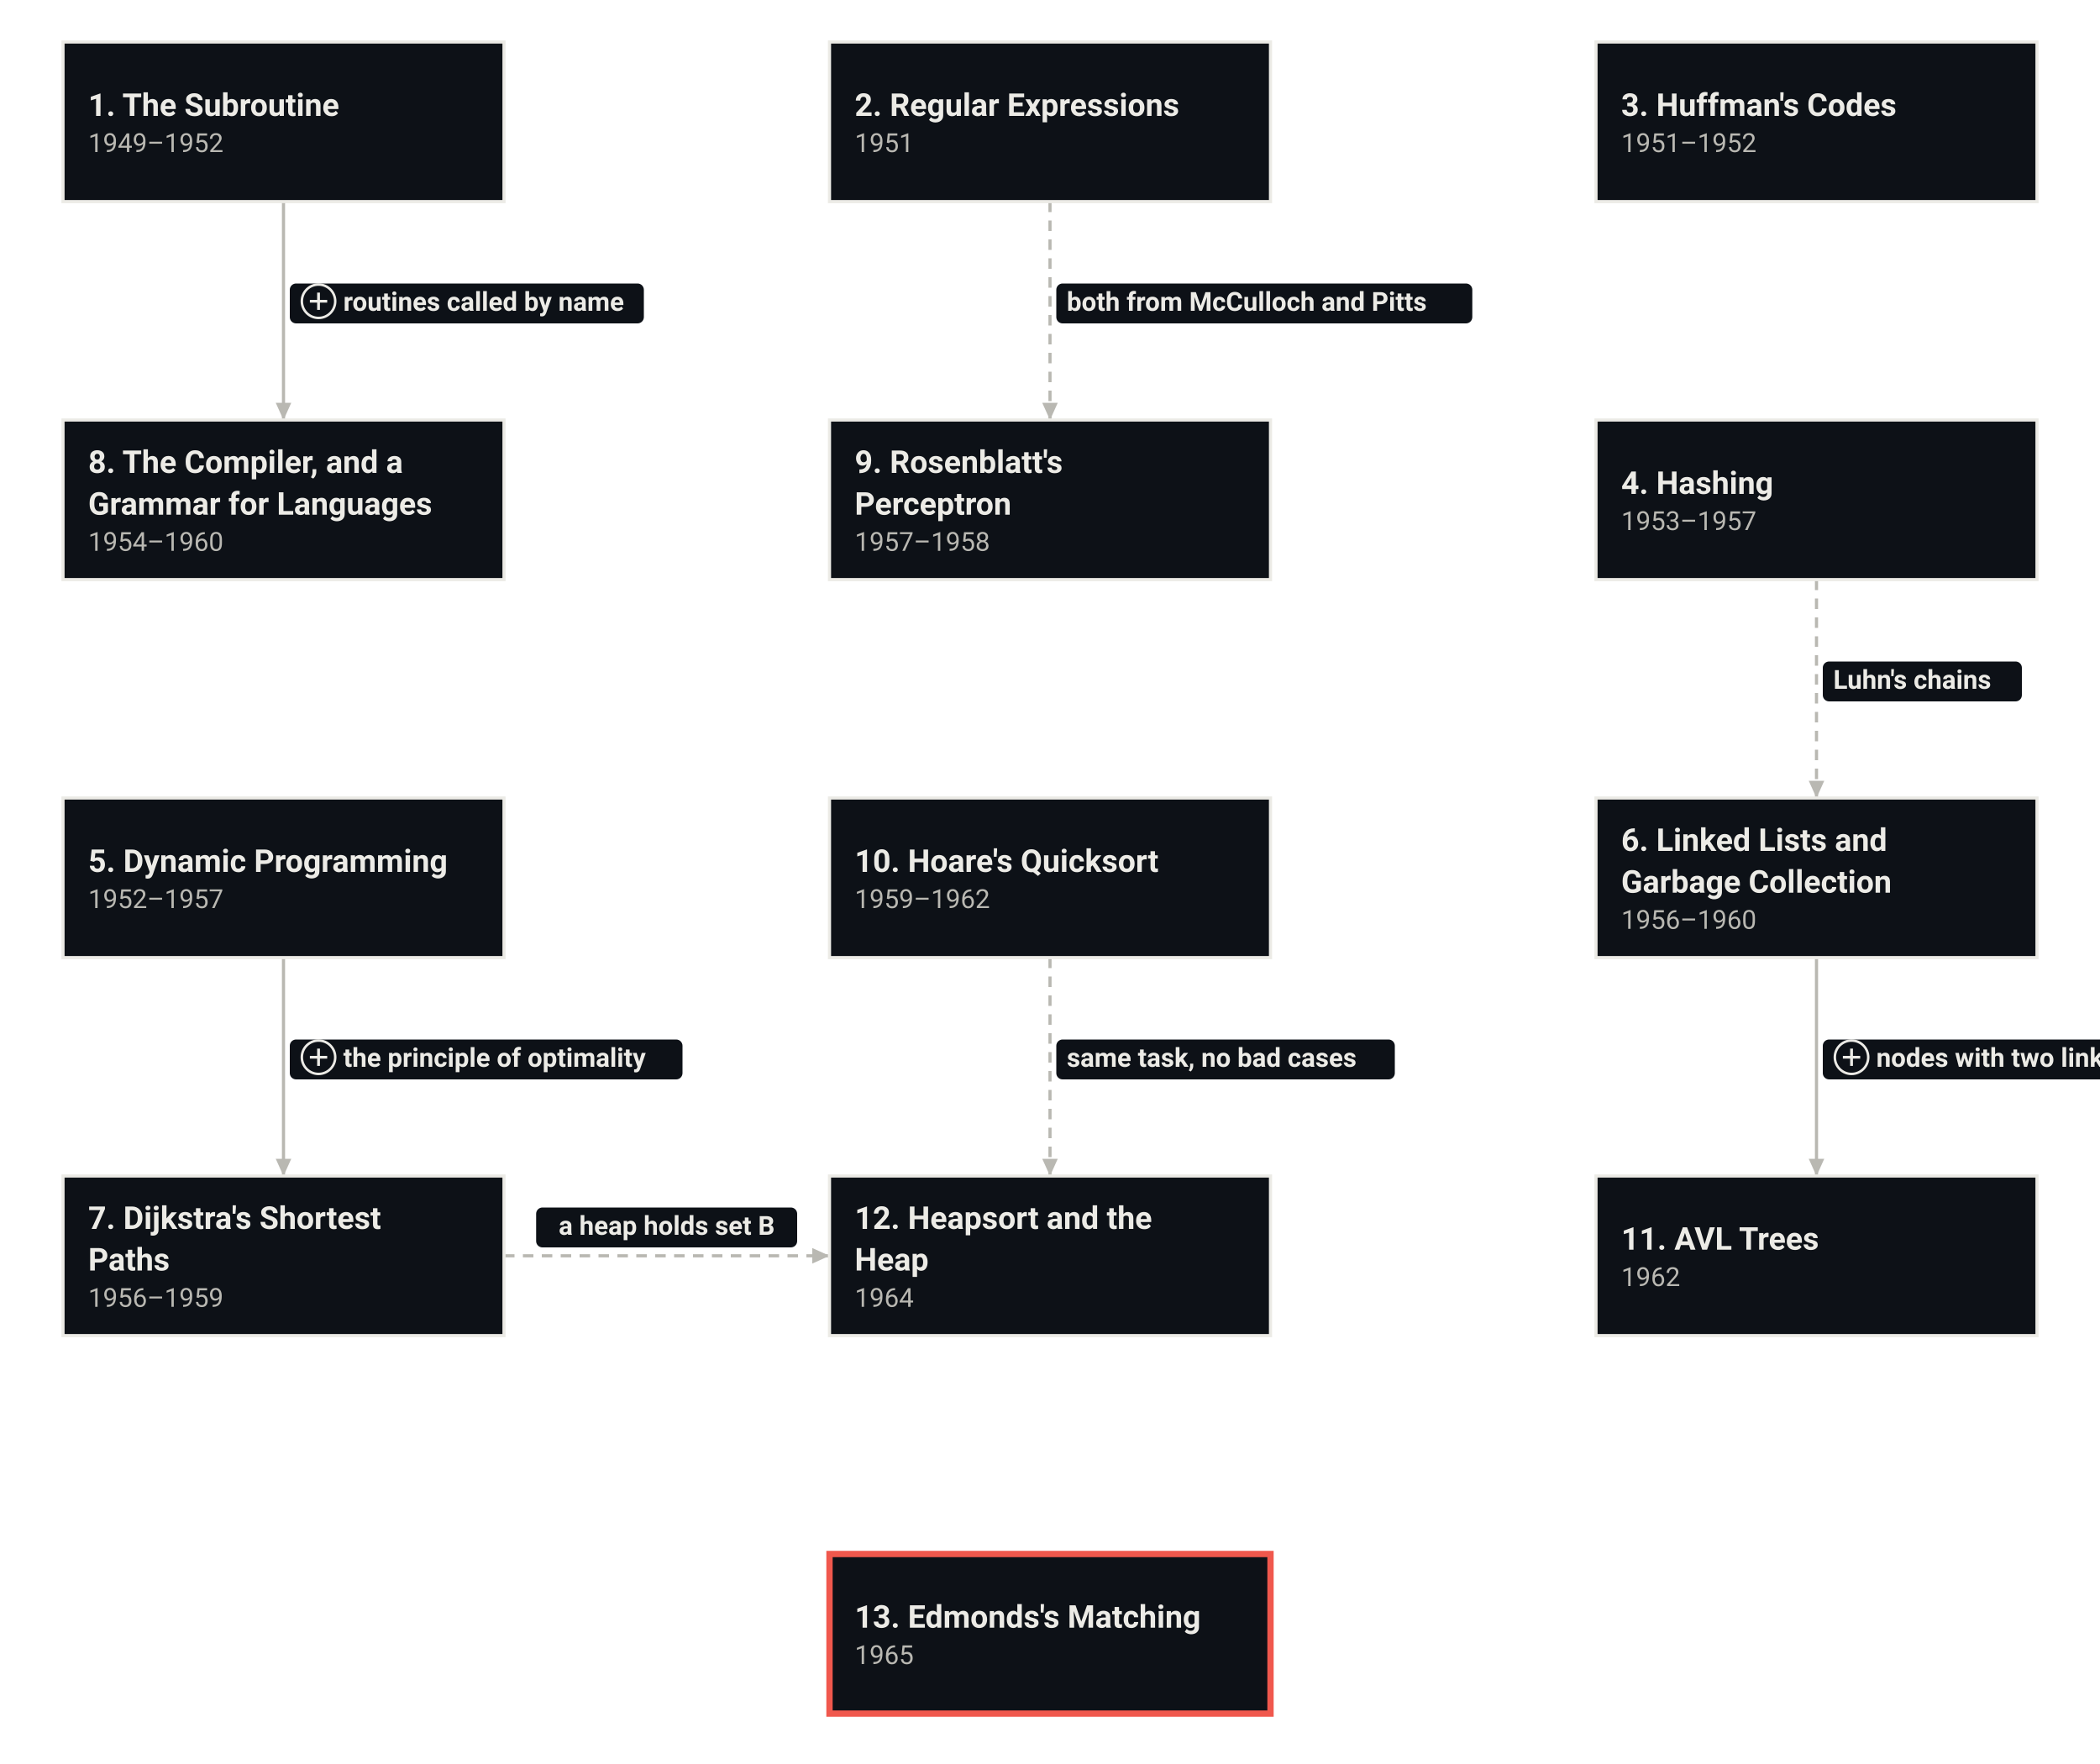
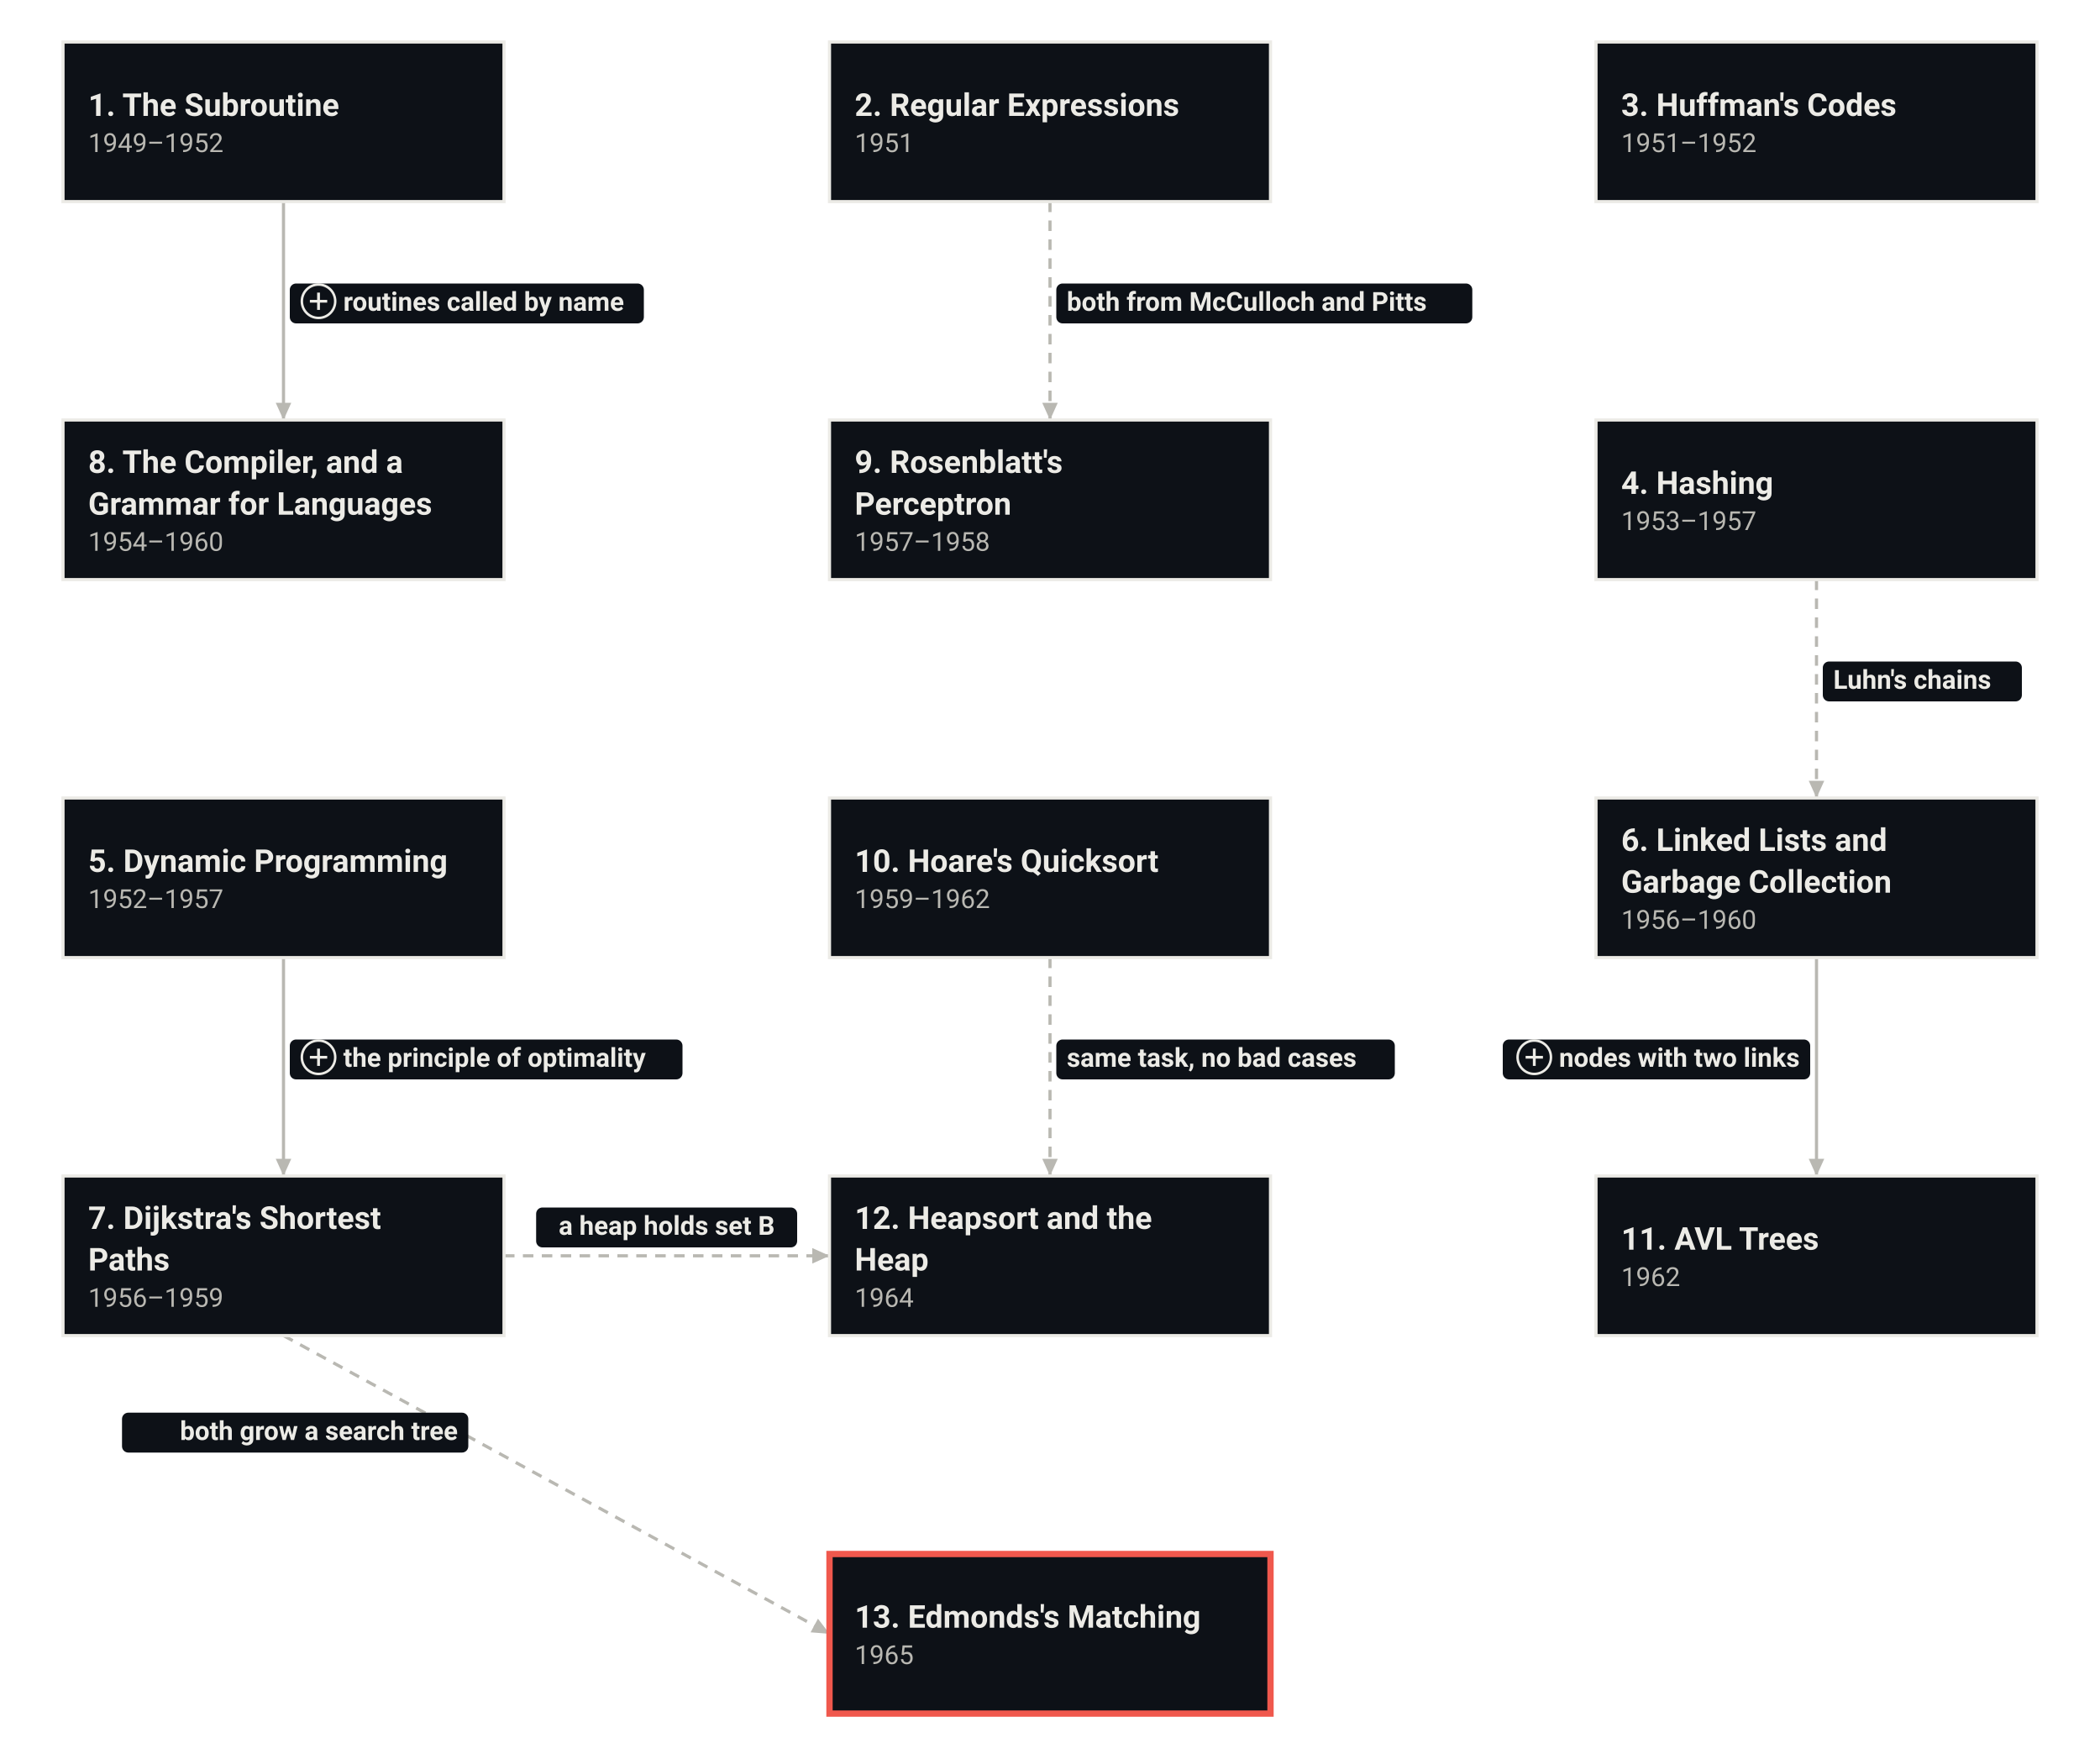
<svg xmlns="http://www.w3.org/2000/svg" viewBox="0 0 1000 840" width="1000" height="840" role="img" aria-label="How the ideas of Era 5 combined: The Programmer's Craft" style="font-family:system-ui,-apple-system,'Segoe UI',Roboto,Arial,sans-serif">
  <line x1="135.0" y1="96.0" x2="135.0" y2="200.0" style="stroke:#b9b8b2;stroke-width:1.5" />
  <polygon points="135.0,200.0 131.3,191.8 138.7,191.8" style="fill:#b9b8b2" />
  <rect x="138.0" y="135.0" width="168.6" height="19" rx="3" style="fill:#0d1117" />
  <text x="143.0" y="148.0" text-anchor="start" style="fill:#ecebe6;font-size:12.5px;font-weight:600">⊕ routines called by name</text>
  <line x1="500.0" y1="96.0" x2="500.0" y2="200.0" style="stroke:#b9b8b2;stroke-width:1.5;stroke-dasharray:5 4" />
  <polygon points="500.0,200.0 496.3,191.8 503.7,191.8" style="fill:#b9b8b2" />
  <rect x="503.0" y="135.0" width="198.1" height="19" rx="3" style="fill:#0d1117" />
  <text x="508.0" y="148.0" text-anchor="start" style="fill:#ecebe6;font-size:12.5px;font-weight:600">both from McCulloch and Pitts</text>
  <line x1="865.0" y1="276.0" x2="865.0" y2="380.0" style="stroke:#b9b8b2;stroke-width:1.5;stroke-dasharray:5 4" />
  <polygon points="865.0,380.0 861.3,371.8 868.7,371.8" style="fill:#b9b8b2" />
  <rect x="868.0" y="315.0" width="94.8" height="19" rx="3" style="fill:#0d1117" />
  <text x="873.0" y="328.0" text-anchor="start" style="fill:#ecebe6;font-size:12.5px;font-weight:600">Luhn's chains</text>
  <line x1="135.0" y1="456.0" x2="135.0" y2="560.0" style="stroke:#b9b8b2;stroke-width:1.5" />
  <polygon points="135.0,560.0 131.3,551.8 138.7,551.8" style="fill:#b9b8b2" />
  <rect x="138.0" y="495.0" width="187.0" height="19" rx="3" style="fill:#0d1117" />
  <text x="143.0" y="508.0" text-anchor="start" style="fill:#ecebe6;font-size:12.5px;font-weight:600">⊕ the principle of optimality</text>
  <line x1="500.0" y1="456.0" x2="500.0" y2="560.0" style="stroke:#b9b8b2;stroke-width:1.5;stroke-dasharray:5 4" />
  <polygon points="500.0,560.0 496.3,551.8 503.7,551.8" style="fill:#b9b8b2" />
  <rect x="503.0" y="495.0" width="161.2" height="19" rx="3" style="fill:#0d1117" />
  <text x="508.0" y="508.0" text-anchor="start" style="fill:#ecebe6;font-size:12.5px;font-weight:600">same task, no bad cases</text>
  <line x1="240.0" y1="598.0" x2="395.0" y2="598.0" style="stroke:#b9b8b2;stroke-width:1.5;stroke-dasharray:5 4" />
  <polygon points="395.0,598.0 386.8,601.7 386.8,594.3" style="fill:#b9b8b2" />
  <rect x="255.3" y="575.0" width="124.3" height="19" rx="3" style="fill:#0d1117" />
  <text x="317.5" y="588.0" text-anchor="middle" style="fill:#ecebe6;font-size:12.5px;font-weight:600">a heap holds set B</text>
  <line x1="865.0" y1="456.0" x2="865.0" y2="560.0" style="stroke:#b9b8b2;stroke-width:1.5" />
  <polygon points="865.0,560.0 861.3,551.8 868.7,551.8" style="fill:#b9b8b2" />
-   <rect x="868.0" y="495.0" width="146.4" height="19" rx="3" style="fill:#0d1117" />
-   <text x="873.0" y="508.0" text-anchor="start" style="fill:#ecebe6;font-size:12.5px;font-weight:600">⊕ nodes with two links</text>
+   <rect x="715.6" y="495.0" width="146.4" height="19" rx="3" style="fill:#0d1117" />
+   <text x="857.0" y="508.0" text-anchor="end" style="fill:#ecebe6;font-size:12.5px;font-weight:600">⊕ nodes with two links</text>
+   <line x1="135.0" y1="636.0" x2="395.0" y2="778.0" style="stroke:#b9b8b2;stroke-width:1.5;stroke-dasharray:5 4" />
+   <polygon points="395.0,778.0 386.0,777.3 389.5,770.8" style="fill:#b9b8b2" />
+   <rect x="58.1" y="672.7" width="164.9" height="19" rx="3" style="fill:#0d1117" />
+   <text x="218.0" y="685.7" text-anchor="end" style="fill:#ecebe6;font-size:12.5px;font-weight:600">both grow a search tree</text>
  <rect x="30" y="20" width="210" height="76" style="fill:#0d1117;stroke:#ecebe6;stroke-width:1.5" />
  <text x="42.0" y="55.2" text-anchor="start" style="fill:#ecebe6;font-size:15px;font-weight:700">1. The Subroutine</text>
  <text x="42.0" y="72.4" text-anchor="start" style="fill:#b9b8b2;font-size:12.5px;font-weight:400">1949–1952</text>
  <rect x="395" y="20" width="210" height="76" style="fill:#0d1117;stroke:#ecebe6;stroke-width:1.5" />
  <text x="407.0" y="55.2" text-anchor="start" style="fill:#ecebe6;font-size:15px;font-weight:700">2. Regular Expressions</text>
  <text x="407.0" y="72.4" text-anchor="start" style="fill:#b9b8b2;font-size:12.5px;font-weight:400">1951</text>
  <rect x="760" y="20" width="210" height="76" style="fill:#0d1117;stroke:#ecebe6;stroke-width:1.5" />
  <text x="772.0" y="55.2" text-anchor="start" style="fill:#ecebe6;font-size:15px;font-weight:700">3. Huffman's Codes</text>
  <text x="772.0" y="72.4" text-anchor="start" style="fill:#b9b8b2;font-size:12.5px;font-weight:400">1951–1952</text>
  <rect x="30" y="200" width="210" height="76" style="fill:#0d1117;stroke:#ecebe6;stroke-width:1.5" />
  <text x="42.0" y="225.2" text-anchor="start" style="fill:#ecebe6;font-size:15px;font-weight:700">8. The Compiler, and a</text>
  <text x="42.0" y="245.1" text-anchor="start" style="fill:#ecebe6;font-size:15px;font-weight:700">Grammar for Languages</text>
  <text x="42.0" y="262.3" text-anchor="start" style="fill:#b9b8b2;font-size:12.5px;font-weight:400">1954–1960</text>
  <rect x="395" y="200" width="210" height="76" style="fill:#0d1117;stroke:#ecebe6;stroke-width:1.5" />
  <text x="407.0" y="225.2" text-anchor="start" style="fill:#ecebe6;font-size:15px;font-weight:700">9. Rosenblatt's</text>
  <text x="407.0" y="245.1" text-anchor="start" style="fill:#ecebe6;font-size:15px;font-weight:700">Perceptron</text>
  <text x="407.0" y="262.3" text-anchor="start" style="fill:#b9b8b2;font-size:12.5px;font-weight:400">1957–1958</text>
  <rect x="760" y="200" width="210" height="76" style="fill:#0d1117;stroke:#ecebe6;stroke-width:1.5" />
  <text x="772.0" y="235.2" text-anchor="start" style="fill:#ecebe6;font-size:15px;font-weight:700">4. Hashing</text>
  <text x="772.0" y="252.4" text-anchor="start" style="fill:#b9b8b2;font-size:12.5px;font-weight:400">1953–1957</text>
  <rect x="30" y="380" width="210" height="76" style="fill:#0d1117;stroke:#ecebe6;stroke-width:1.5" />
  <text x="42.0" y="415.2" text-anchor="start" style="fill:#ecebe6;font-size:15px;font-weight:700">5. Dynamic Programming</text>
  <text x="42.0" y="432.4" text-anchor="start" style="fill:#b9b8b2;font-size:12.5px;font-weight:400">1952–1957</text>
  <rect x="395" y="380" width="210" height="76" style="fill:#0d1117;stroke:#ecebe6;stroke-width:1.5" />
  <text x="407.0" y="415.2" text-anchor="start" style="fill:#ecebe6;font-size:15px;font-weight:700">10. Hoare's Quicksort</text>
  <text x="407.0" y="432.4" text-anchor="start" style="fill:#b9b8b2;font-size:12.5px;font-weight:400">1959–1962</text>
  <rect x="760" y="380" width="210" height="76" style="fill:#0d1117;stroke:#ecebe6;stroke-width:1.5" />
  <text x="772.0" y="405.2" text-anchor="start" style="fill:#ecebe6;font-size:15px;font-weight:700">6. Linked Lists and</text>
  <text x="772.0" y="425.1" text-anchor="start" style="fill:#ecebe6;font-size:15px;font-weight:700">Garbage Collection</text>
  <text x="772.0" y="442.3" text-anchor="start" style="fill:#b9b8b2;font-size:12.5px;font-weight:400">1956–1960</text>
  <rect x="30" y="560" width="210" height="76" style="fill:#0d1117;stroke:#ecebe6;stroke-width:1.5" />
  <text x="42.0" y="585.2" text-anchor="start" style="fill:#ecebe6;font-size:15px;font-weight:700">7. Dijkstra's Shortest</text>
  <text x="42.0" y="605.0" text-anchor="start" style="fill:#ecebe6;font-size:15px;font-weight:700">Paths</text>
  <text x="42.0" y="622.3" text-anchor="start" style="fill:#b9b8b2;font-size:12.5px;font-weight:400">1956–1959</text>
  <rect x="395" y="560" width="210" height="76" style="fill:#0d1117;stroke:#ecebe6;stroke-width:1.5" />
  <text x="407.0" y="585.2" text-anchor="start" style="fill:#ecebe6;font-size:15px;font-weight:700">12. Heapsort and the</text>
  <text x="407.0" y="605.0" text-anchor="start" style="fill:#ecebe6;font-size:15px;font-weight:700">Heap</text>
  <text x="407.0" y="622.3" text-anchor="start" style="fill:#b9b8b2;font-size:12.5px;font-weight:400">1964</text>
  <rect x="760" y="560" width="210" height="76" style="fill:#0d1117;stroke:#ecebe6;stroke-width:1.5" />
  <text x="772.0" y="595.1" text-anchor="start" style="fill:#ecebe6;font-size:15px;font-weight:700">11. AVL Trees</text>
  <text x="772.0" y="612.4" text-anchor="start" style="fill:#b9b8b2;font-size:12.5px;font-weight:400">1962</text>
  <rect x="395" y="740" width="210" height="76" style="fill:#0d1117;stroke:#f0584d;stroke-width:3" />
  <text x="407.0" y="775.1" text-anchor="start" style="fill:#ecebe6;font-size:15px;font-weight:700">13. Edmonds's Matching</text>
  <text x="407.0" y="792.4" text-anchor="start" style="fill:#b9b8b2;font-size:12.5px;font-weight:400">1965</text>
</svg>
